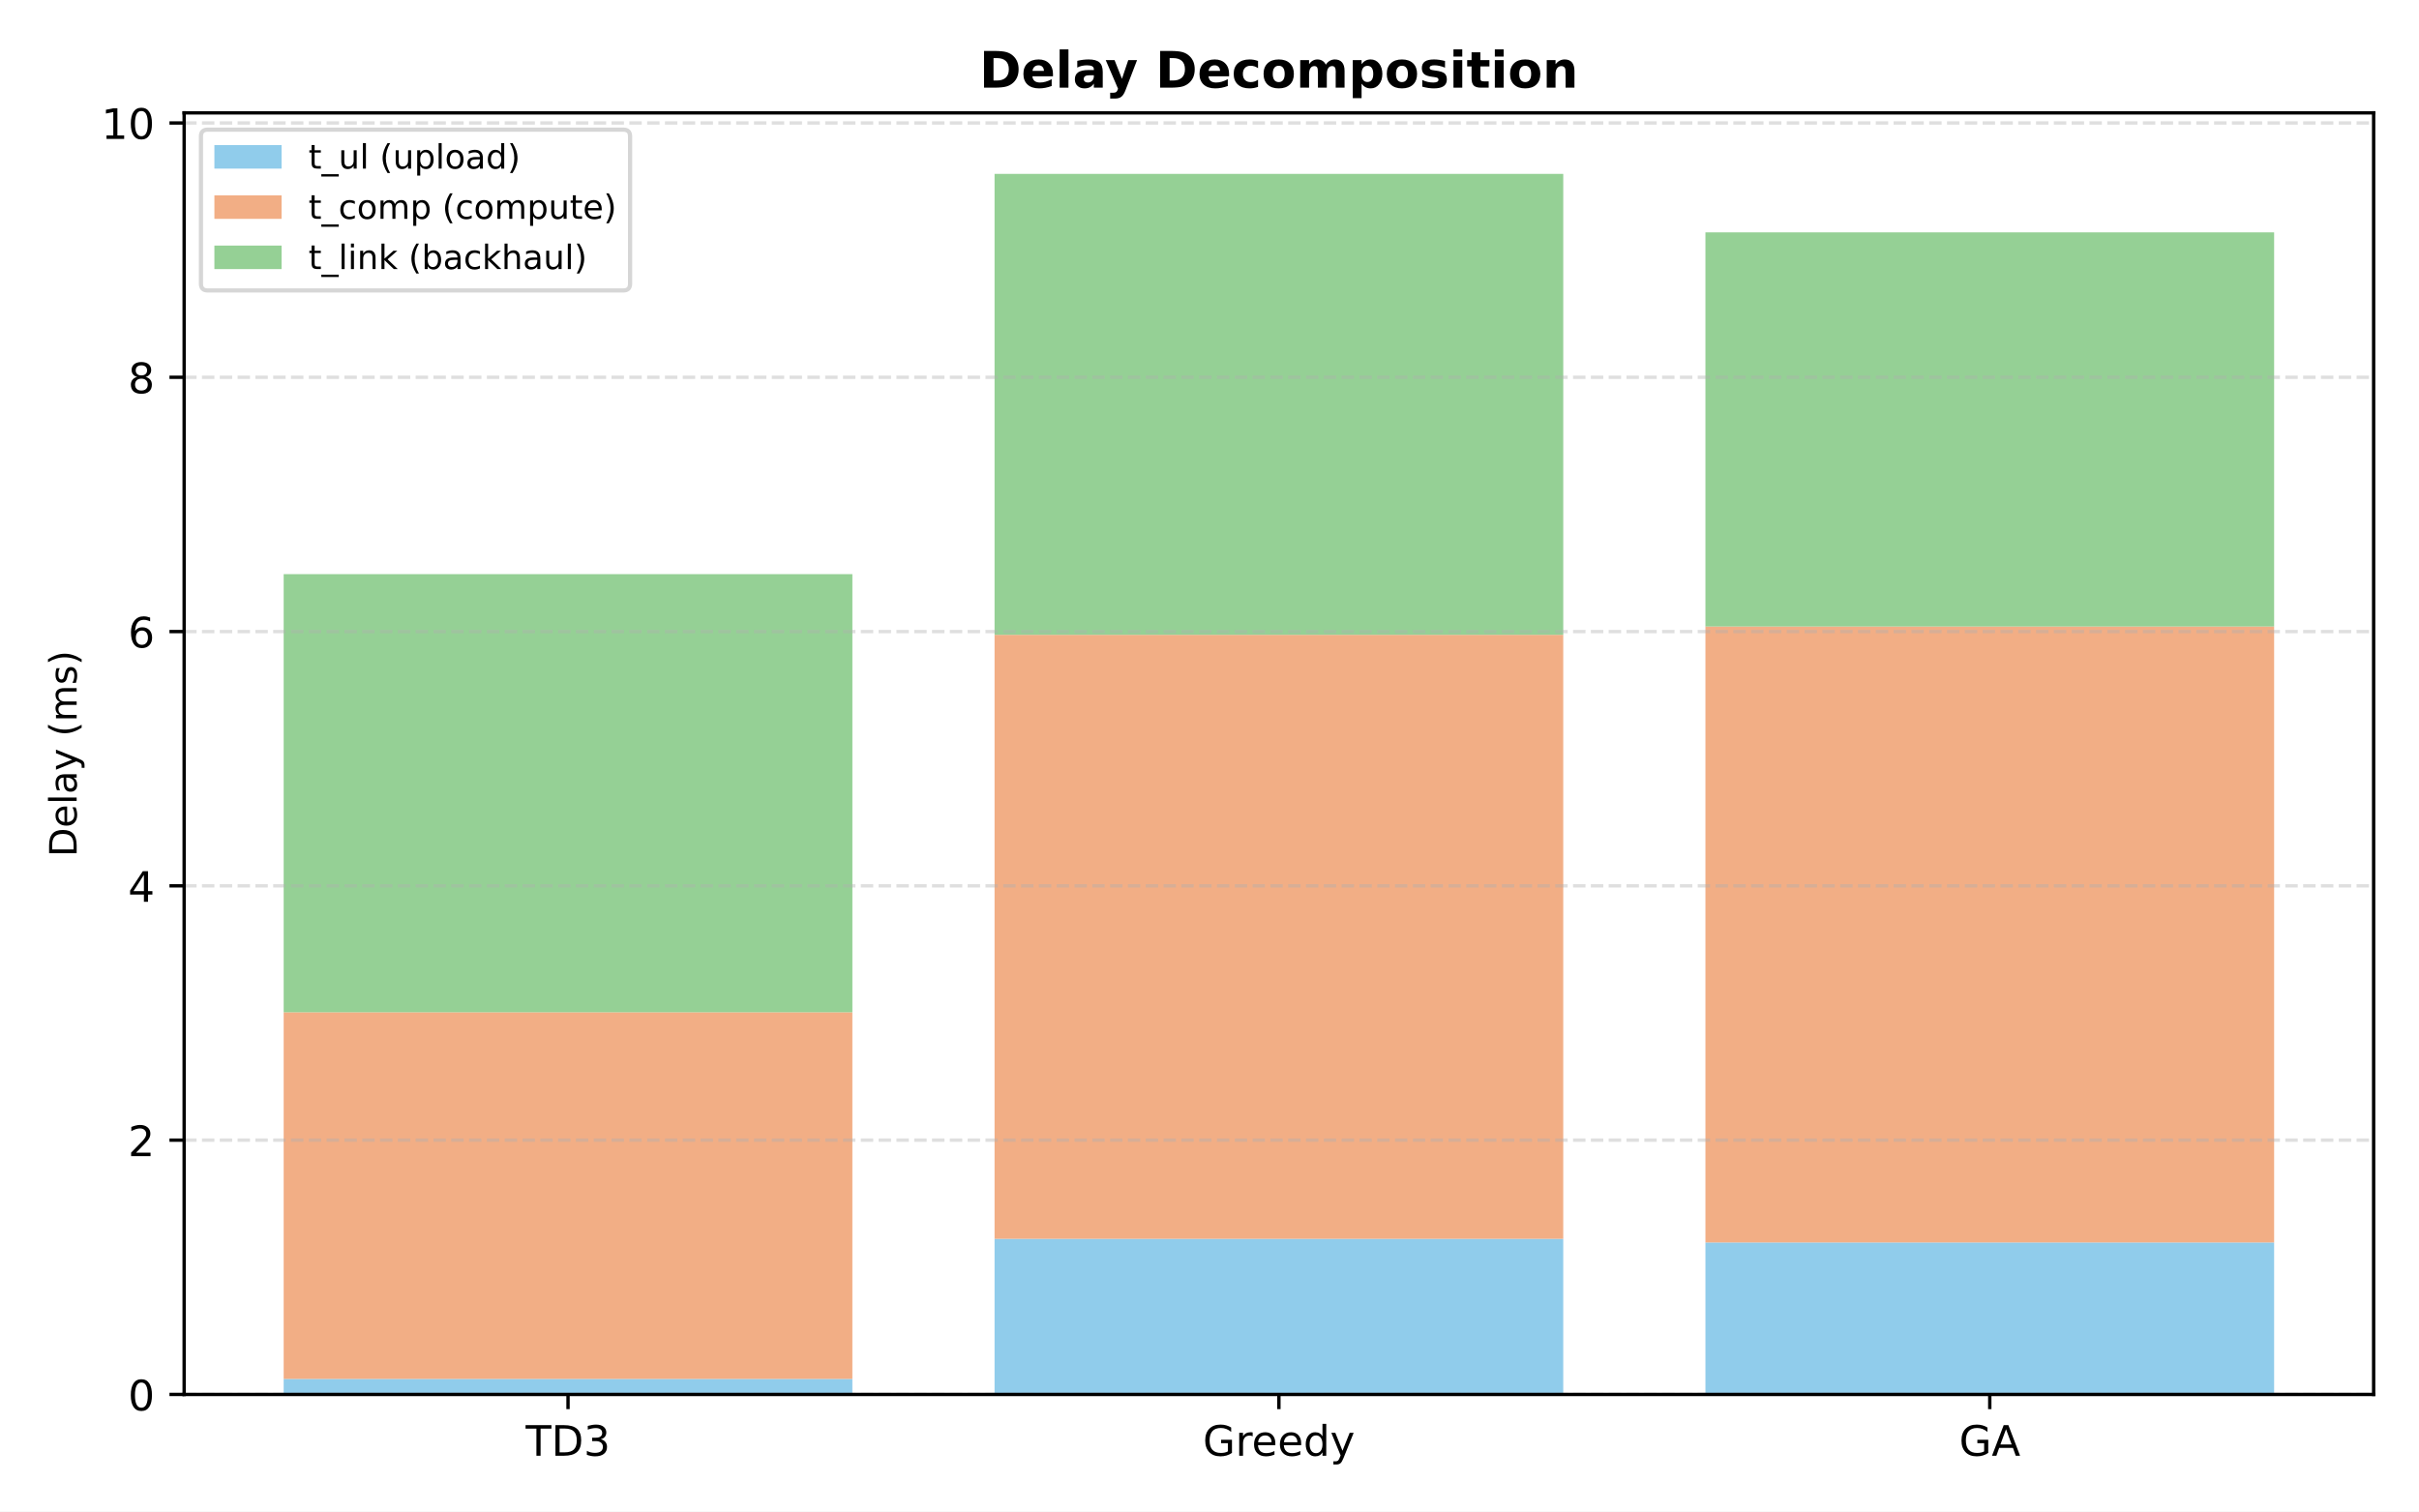
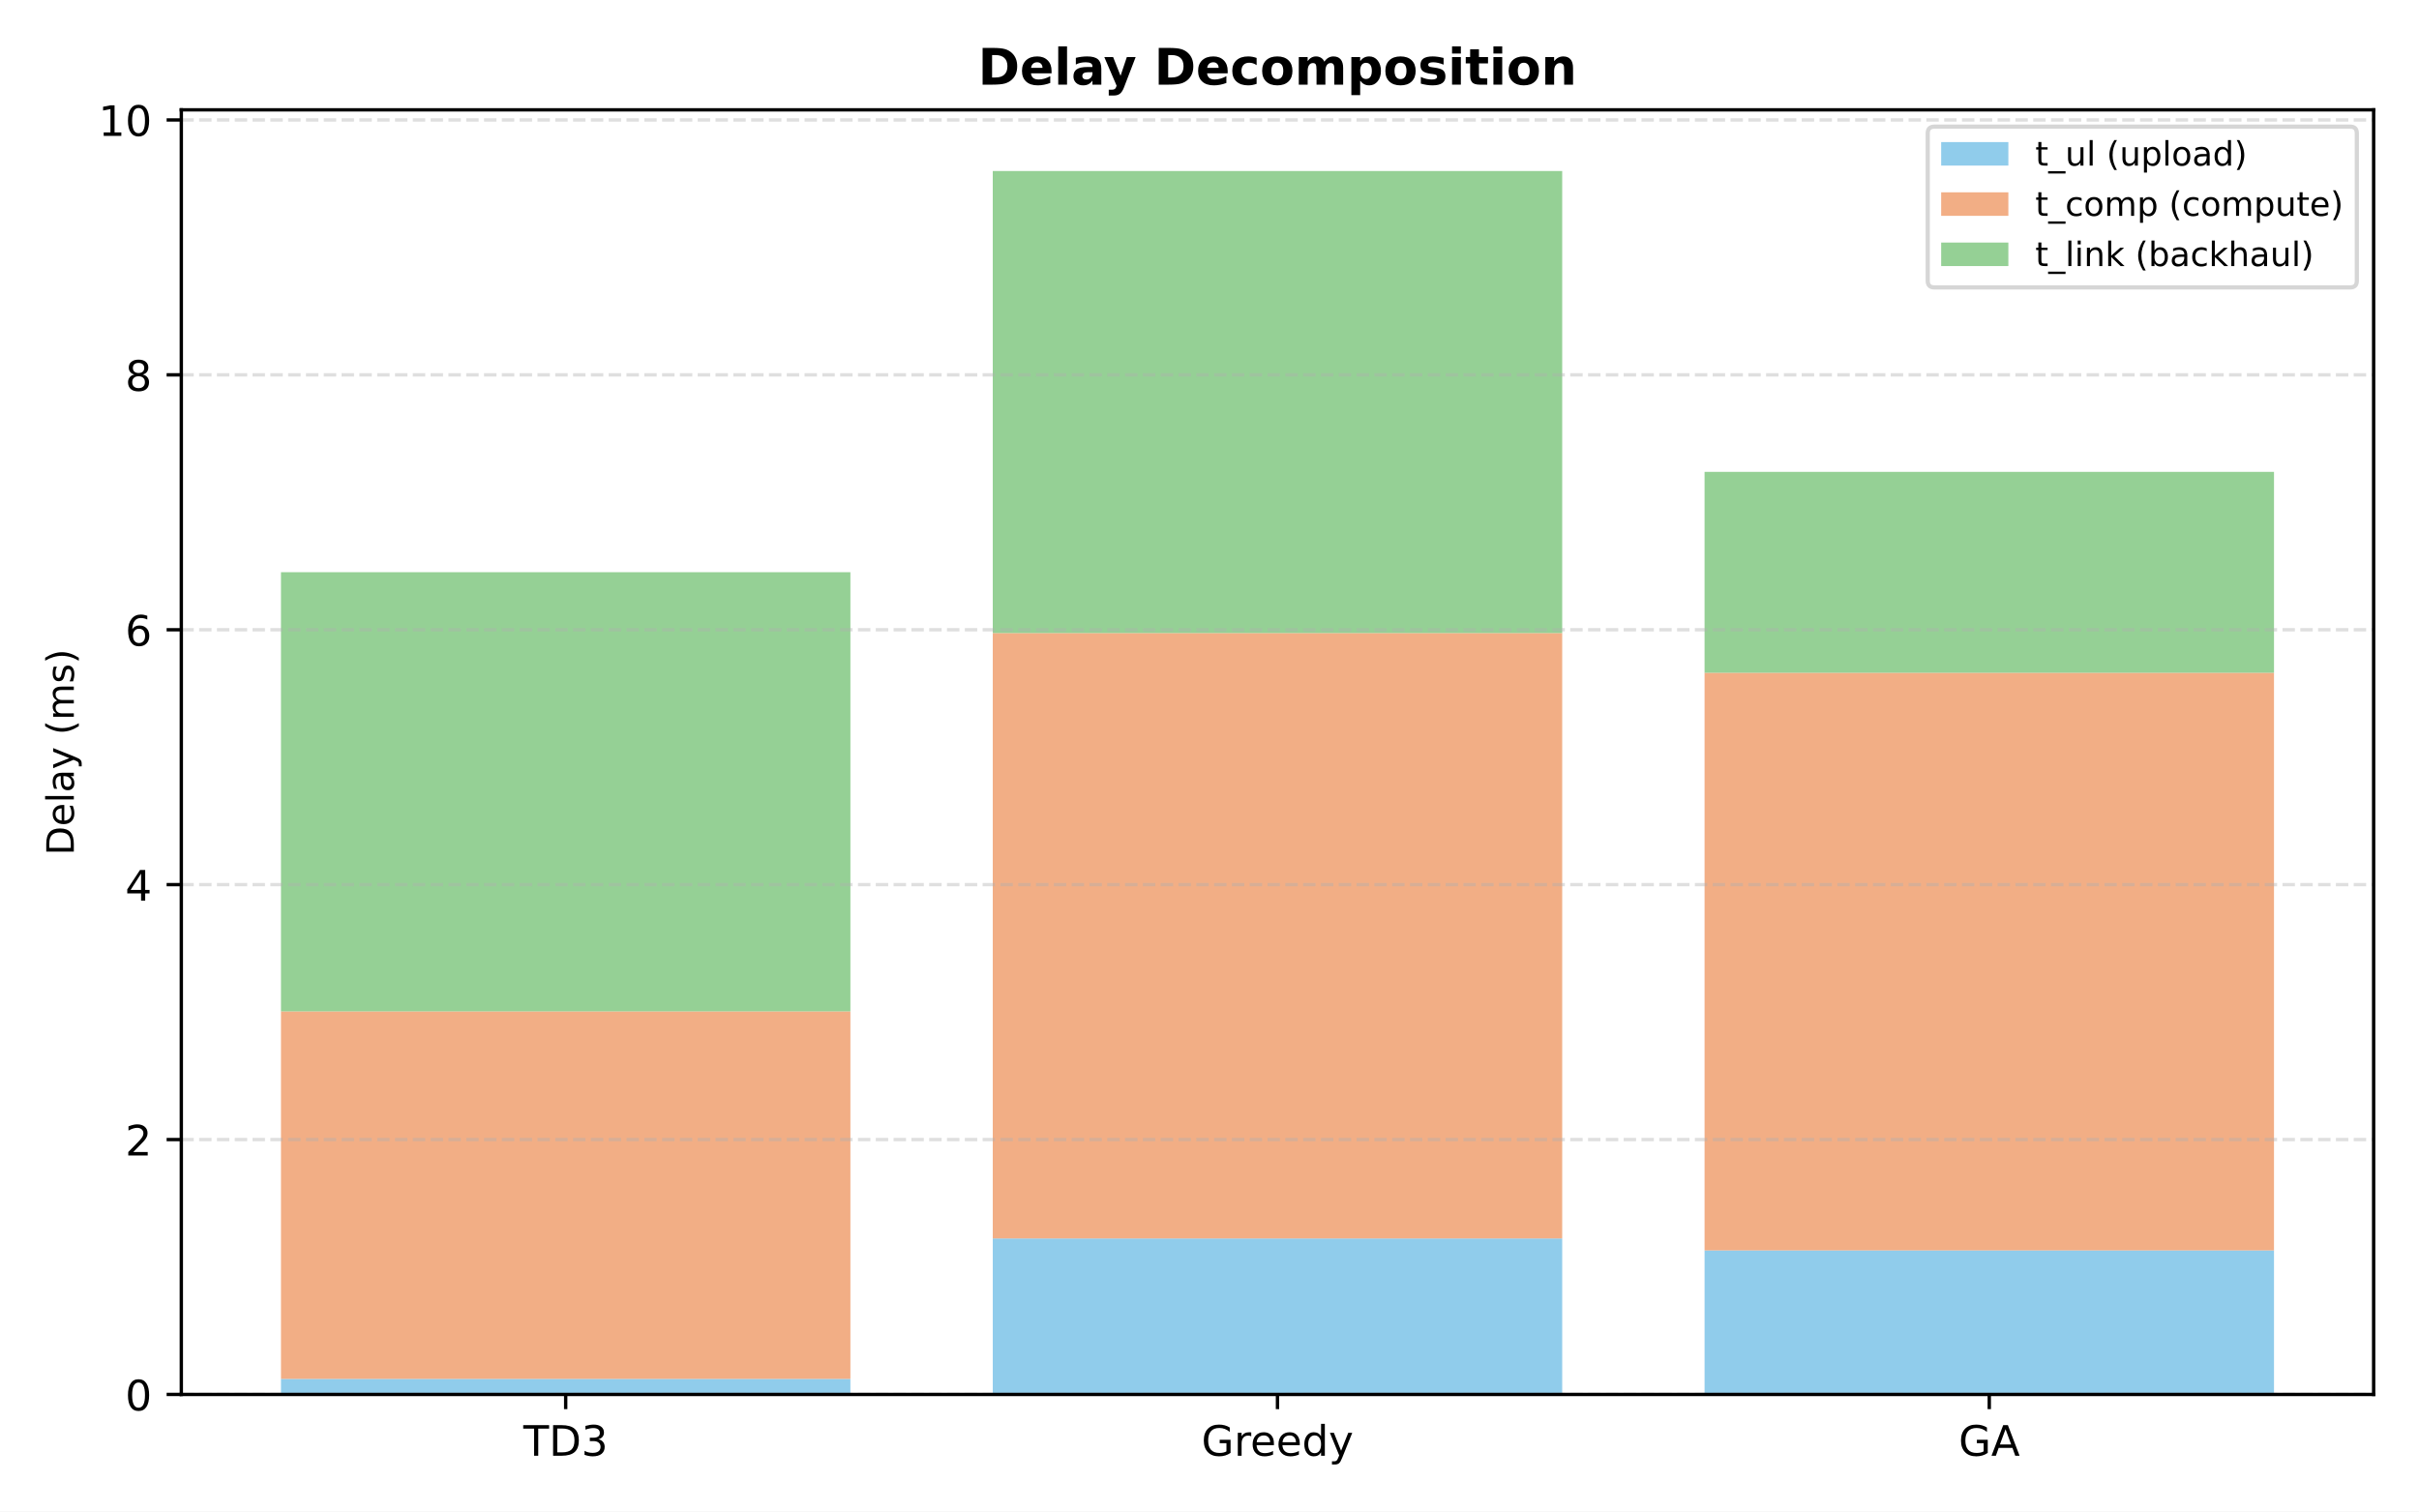
<svg xmlns="http://www.w3.org/2000/svg" xmlns:xlink="http://www.w3.org/1999/xlink" width="576pt" height="360pt" viewBox="0 0 576 360" version="1.1">
  <defs>
    <style type="text/css">*{stroke-linejoin: round; stroke-linecap: butt}</style>
  </defs>
  <g id="figure_1">
    <g id="patch_1">
      <path d="M 0 360  L 576 360  L 576 0  L 0 0  z " style="fill: #ffffff" />
    </g>
    <g id="axes_1">
      <g id="patch_2">
-         <path d="M 43.85 332.12  L 565.2 332.12  L 565.2 26.88  L 43.85 26.88  z " style="fill: #ffffff" />
+         <path d="M 43.175 332.12  L 565.2 332.12  L 565.2 26.16  L 43.175 26.16  z " style="fill: #ffffff" />
      </g>
      <g id="patch_3">
-         <path d="M 67.548 332.12  L 202.963 332.12  L 202.963 328.421  L 67.548 328.421  z " clip-path="url(#p982e5efea0)" style="fill: #7dc3e8; opacity: 0.85" />
+         <path d="M 66.903 332.12  L 202.494 332.12  L 202.494 328.412  L 66.903 328.412  z " clip-path="url(#pba1b1ff851)" style="fill: #7dc3e8; opacity: 0.85" />
      </g>
      <g id="patch_4">
-         <path d="M 236.817 332.12  L 372.233 332.12  L 372.233 295.05  L 236.817 295.05  z " clip-path="url(#p982e5efea0)" style="fill: #7dc3e8; opacity: 0.85" />
+         <path d="M 236.392 332.12  L 371.983 332.12  L 371.983 294.963  L 236.392 294.963  z " clip-path="url(#pba1b1ff851)" style="fill: #7dc3e8; opacity: 0.85" />
      </g>
      <g id="patch_5">
-         <path d="M 406.087 332.12  L 541.502 332.12  L 541.502 295.922  L 406.087 295.922  z " clip-path="url(#p982e5efea0)" style="fill: #7dc3e8; opacity: 0.85" />
+         <path d="M 405.881 332.12  L 541.472 332.12  L 541.472 297.811  L 405.881 297.811  z " clip-path="url(#pba1b1ff851)" style="fill: #7dc3e8; opacity: 0.85" />
      </g>
      <g id="patch_6">
-         <path d="M 67.548 328.421  L 202.963 328.421  L 202.963 241.094  L 67.548 241.094  z " clip-path="url(#p982e5efea0)" style="fill: #f0a070; opacity: 0.85" />
+         <path d="M 66.903 328.412  L 202.494 328.412  L 202.494 240.879  L 66.903 240.879  z " clip-path="url(#pba1b1ff851)" style="fill: #f0a070; opacity: 0.85" />
      </g>
      <g id="patch_7">
-         <path d="M 236.817 295.05  L 372.233 295.05  L 372.233 151.193  L 236.817 151.193  z " clip-path="url(#p982e5efea0)" style="fill: #f0a070; opacity: 0.85" />
+         <path d="M 236.392 294.963  L 371.983 294.963  L 371.983 150.767  L 236.392 150.767  z " clip-path="url(#pba1b1ff851)" style="fill: #f0a070; opacity: 0.85" />
      </g>
      <g id="patch_8">
-         <path d="M 406.087 295.922  L 541.502 295.922  L 541.502 149.215  L 406.087 149.215  z " clip-path="url(#p982e5efea0)" style="fill: #f0a070; opacity: 0.85" />
+         <path d="M 405.881 297.811  L 541.472 297.811  L 541.472 160.232  L 405.881 160.232  z " clip-path="url(#pba1b1ff851)" style="fill: #f0a070; opacity: 0.85" />
      </g>
      <g id="patch_9">
-         <path d="M 67.548 241.094  L 202.963 241.094  L 202.963 136.744  L 67.548 136.744  z " clip-path="url(#p982e5efea0)" style="fill: #82c882; opacity: 0.85" />
+         <path d="M 66.903 240.879  L 202.494 240.879  L 202.494 136.283  L 66.903 136.283  z " clip-path="url(#pba1b1ff851)" style="fill: #82c882; opacity: 0.85" />
      </g>
      <g id="patch_10">
-         <path d="M 236.817 151.193  L 372.233 151.193  L 372.233 41.415  L 236.817 41.415  z " clip-path="url(#p982e5efea0)" style="fill: #82c882; opacity: 0.85" />
+         <path d="M 236.392 150.767  L 371.983 150.767  L 371.983 40.73  L 236.392 40.73  z " clip-path="url(#pba1b1ff851)" style="fill: #82c882; opacity: 0.85" />
      </g>
      <g id="patch_11">
-         <path d="M 406.087 149.215  L 541.502 149.215  L 541.502 55.343  L 406.087 55.343  z " clip-path="url(#p982e5efea0)" style="fill: #82c882; opacity: 0.85" />
+         <path d="M 405.881 160.232  L 541.472 160.232  L 541.472 112.385  L 405.881 112.385  z " clip-path="url(#pba1b1ff851)" style="fill: #82c882; opacity: 0.85" />
      </g>
      <g id="matplotlib.axis_1">
        <g id="xtick_1">
          <g id="line2d_1">
            <defs>
-               <path id="m882fef61e0" d="M 0 0  L 0 3.5  " style="stroke: #000000; stroke-width: 0.8" />
-             </defs>
-             <g>
-               <use xlink:href="#m882fef61e0" x="135.256" y="332.12" style="stroke: #000000; stroke-width: 0.8" />
+               <path id="m488c64c8ca" d="M 0 0  L 0 3.5  " style="stroke: #000000; stroke-width: 0.8" />
+             </defs>
+             <g>
+               <use xlink:href="#m488c64c8ca" x="134.699" y="332.12" style="stroke: #000000; stroke-width: 0.8" />
            </g>
          </g>
          <g id="text_1">
-             <g transform="translate(125.1704 346.7184) scale(0.1 -0.1)">
+             <g transform="translate(124.6137 346.7184) scale(0.1 -0.1)">
              <defs>
                <path id="DejaVuSans-54" d="M -19 4666  L 3928 4666  L 3928 4134  L 2272 4134  L 2272 0  L 1638 0  L 1638 4134  L -19 4134  L -19 4666  z " transform="scale(0.015625)" />
                <path id="DejaVuSans-44" d="M 1259 4147  L 1259 519  L 2022 519  Q 2988 519 3436 956  Q 3884 1394 3884 2338  Q 3884 3275 3436 3711  Q 2988 4147 2022 4147  L 1259 4147  z M 628 4666  L 1925 4666  Q 3281 4666 3915 4102  Q 4550 3538 4550 2338  Q 4550 1131 3912 565  Q 3275 0 1925 0  L 628 0  L 628 4666  z " transform="scale(0.015625)" />
                <path id="DejaVuSans-33" d="M 2597 2516  Q 3050 2419 3304 2112  Q 3559 1806 3559 1356  Q 3559 666 3084 287  Q 2609 -91 1734 -91  Q 1441 -91 1130 -33  Q 819 25 488 141  L 488 750  Q 750 597 1062 519  Q 1375 441 1716 441  Q 2309 441 2620 675  Q 2931 909 2931 1356  Q 2931 1769 2642 2001  Q 2353 2234 1838 2234  L 1294 2234  L 1294 2753  L 1863 2753  Q 2328 2753 2575 2939  Q 2822 3125 2822 3475  Q 2822 3834 2567 4026  Q 2313 4219 1838 4219  Q 1578 4219 1281 4162  Q 984 4106 628 3988  L 628 4550  Q 988 4650 1302 4700  Q 1616 4750 1894 4750  Q 2613 4750 3031 4423  Q 3450 4097 3450 3541  Q 3450 3153 3228 2886  Q 3006 2619 2597 2516  z " transform="scale(0.015625)" />
              </defs>
              <use xlink:href="#DejaVuSans-54" />
              <use xlink:href="#DejaVuSans-44" transform="translate(61.08398 0)" />
              <use xlink:href="#DejaVuSans-33" transform="translate(138.0859 0)" />
            </g>
          </g>
        </g>
        <g id="xtick_2">
          <g id="line2d_2">
            <g>
-               <use xlink:href="#m882fef61e0" x="304.525" y="332.12" style="stroke: #000000; stroke-width: 0.8" />
+               <use xlink:href="#m488c64c8ca" x="304.188" y="332.12" style="stroke: #000000; stroke-width: 0.8" />
            </g>
          </g>
          <g id="text_2">
-             <g transform="translate(286.4211 346.7184) scale(0.1 -0.1)">
+             <g transform="translate(286.0836 346.7184) scale(0.1 -0.1)">
              <defs>
                <path id="DejaVuSans-47" d="M 3809 666  L 3809 1919  L 2778 1919  L 2778 2438  L 4434 2438  L 4434 434  Q 4069 175 3628 42  Q 3188 -91 2688 -91  Q 1594 -91 976 548  Q 359 1188 359 2328  Q 359 3472 976 4111  Q 1594 4750 2688 4750  Q 3144 4750 3555 4637  Q 3966 4525 4313 4306  L 4313 3634  Q 3963 3931 3569 4081  Q 3175 4231 2741 4231  Q 1884 4231 1454 3753  Q 1025 3275 1025 2328  Q 1025 1384 1454 906  Q 1884 428 2741 428  Q 3075 428 3337 486  Q 3600 544 3809 666  z " transform="scale(0.015625)" />
                <path id="DejaVuSans-72" d="M 2631 2963  Q 2534 3019 2420 3045  Q 2306 3072 2169 3072  Q 1681 3072 1420 2755  Q 1159 2438 1159 1844  L 1159 0  L 581 0  L 581 3500  L 1159 3500  L 1159 2956  Q 1341 3275 1631 3429  Q 1922 3584 2338 3584  Q 2397 3584 2469 3576  Q 2541 3569 2628 3553  L 2631 2963  z " transform="scale(0.015625)" />
                <path id="DejaVuSans-65" d="M 3597 1894  L 3597 1613  L 953 1613  Q 991 1019 1311 708  Q 1631 397 2203 397  Q 2534 397 2845 478  Q 3156 559 3463 722  L 3463 178  Q 3153 47 2828 -22  Q 2503 -91 2169 -91  Q 1331 -91 842 396  Q 353 884 353 1716  Q 353 2575 817 3079  Q 1281 3584 2069 3584  Q 2775 3584 3186 3129  Q 3597 2675 3597 1894  z M 3022 2063  Q 3016 2534 2758 2815  Q 2500 3097 2075 3097  Q 1594 3097 1305 2825  Q 1016 2553 972 2059  L 3022 2063  z " transform="scale(0.015625)" />
                <path id="DejaVuSans-64" d="M 2906 2969  L 2906 4863  L 3481 4863  L 3481 0  L 2906 0  L 2906 525  Q 2725 213 2448 61  Q 2172 -91 1784 -91  Q 1150 -91 751 415  Q 353 922 353 1747  Q 353 2572 751 3078  Q 1150 3584 1784 3584  Q 2172 3584 2448 3432  Q 2725 3281 2906 2969  z M 947 1747  Q 947 1113 1208 752  Q 1469 391 1925 391  Q 2381 391 2643 752  Q 2906 1113 2906 1747  Q 2906 2381 2643 2742  Q 2381 3103 1925 3103  Q 1469 3103 1208 2742  Q 947 2381 947 1747  z " transform="scale(0.015625)" />
                <path id="DejaVuSans-79" d="M 2059 -325  Q 1816 -950 1584 -1140  Q 1353 -1331 966 -1331  L 506 -1331  L 506 -850  L 844 -850  Q 1081 -850 1212 -737  Q 1344 -625 1503 -206  L 1606 56  L 191 3500  L 800 3500  L 1894 763  L 2988 3500  L 3597 3500  L 2059 -325  z " transform="scale(0.015625)" />
              </defs>
              <use xlink:href="#DejaVuSans-47" />
              <use xlink:href="#DejaVuSans-72" transform="translate(77.49023 0)" />
              <use xlink:href="#DejaVuSans-65" transform="translate(116.3535 0)" />
              <use xlink:href="#DejaVuSans-65" transform="translate(177.877 0)" />
              <use xlink:href="#DejaVuSans-64" transform="translate(239.4004 0)" />
              <use xlink:href="#DejaVuSans-79" transform="translate(302.877 0)" />
            </g>
          </g>
        </g>
        <g id="xtick_3">
          <g id="line2d_3">
            <g>
-               <use xlink:href="#m882fef61e0" x="473.794" y="332.12" style="stroke: #000000; stroke-width: 0.8" />
+               <use xlink:href="#m488c64c8ca" x="473.676" y="332.12" style="stroke: #000000; stroke-width: 0.8" />
            </g>
          </g>
          <g id="text_3">
-             <g transform="translate(466.4999 346.7184) scale(0.1 -0.1)">
+             <g transform="translate(466.3816 346.7184) scale(0.1 -0.1)">
              <defs>
                <path id="DejaVuSans-41" d="M 2188 4044  L 1331 1722  L 3047 1722  L 2188 4044  z M 1831 4666  L 2547 4666  L 4325 0  L 3669 0  L 3244 1197  L 1141 1197  L 716 0  L 50 0  L 1831 4666  z " transform="scale(0.015625)" />
              </defs>
              <use xlink:href="#DejaVuSans-47" />
              <use xlink:href="#DejaVuSans-41" transform="translate(77.49023 0)" />
            </g>
          </g>
        </g>
      </g>
      <g id="matplotlib.axis_2">
        <g id="ytick_1">
          <g id="line2d_4">
-             <path d="M 43.85 332.12  L 565.2 332.12  " clip-path="url(#p982e5efea0)" style="fill: none; stroke-dasharray: 2.96,1.28; stroke-dashoffset: 0; stroke: #b0b0b0; stroke-opacity: 0.4; stroke-width: 0.8" />
+             <path d="M 43.175 332.12  L 565.2 332.12  " clip-path="url(#pba1b1ff851)" style="fill: none; stroke-dasharray: 2.96,1.28; stroke-dashoffset: 0; stroke: #b0b0b0; stroke-opacity: 0.4; stroke-width: 0.8" />
          </g>
          <g id="line2d_5">
            <defs>
-               <path id="mca40b59646" d="M 0 0  L -3.5 0  " style="stroke: #000000; stroke-width: 0.8" />
-             </defs>
-             <g>
-               <use xlink:href="#mca40b59646" x="43.85" y="332.12" style="stroke: #000000; stroke-width: 0.8" />
+               <path id="m21f94cb415" d="M 0 0  L -3.5 0  " style="stroke: #000000; stroke-width: 0.8" />
+             </defs>
+             <g>
+               <use xlink:href="#m21f94cb415" x="43.175" y="332.12" style="stroke: #000000; stroke-width: 0.8" />
            </g>
          </g>
          <g id="text_4">
-             <g transform="translate(30.4875 335.9192) scale(0.1 -0.1)">
+             <g transform="translate(29.8125 335.9192) scale(0.1 -0.1)">
              <defs>
                <path id="DejaVuSans-30" d="M 2034 4250  Q 1547 4250 1301 3770  Q 1056 3291 1056 2328  Q 1056 1369 1301 889  Q 1547 409 2034 409  Q 2525 409 2770 889  Q 3016 1369 3016 2328  Q 3016 3291 2770 3770  Q 2525 4250 2034 4250  z M 2034 4750  Q 2819 4750 3233 4129  Q 3647 3509 3647 2328  Q 3647 1150 3233 529  Q 2819 -91 2034 -91  Q 1250 -91 836 529  Q 422 1150 422 2328  Q 422 3509 836 4129  Q 1250 4750 2034 4750  z " transform="scale(0.015625)" />
              </defs>
              <use xlink:href="#DejaVuSans-30" />
            </g>
          </g>
        </g>
        <g id="ytick_2">
          <g id="line2d_6">
-             <path d="M 43.85 271.553  L 565.2 271.553  " clip-path="url(#p982e5efea0)" style="fill: none; stroke-dasharray: 2.96,1.28; stroke-dashoffset: 0; stroke: #b0b0b0; stroke-opacity: 0.4; stroke-width: 0.8" />
+             <path d="M 43.175 271.41  L 565.2 271.41  " clip-path="url(#pba1b1ff851)" style="fill: none; stroke-dasharray: 2.96,1.28; stroke-dashoffset: 0; stroke: #b0b0b0; stroke-opacity: 0.4; stroke-width: 0.8" />
          </g>
          <g id="line2d_7">
            <g>
-               <use xlink:href="#mca40b59646" x="43.85" y="271.553" style="stroke: #000000; stroke-width: 0.8" />
+               <use xlink:href="#m21f94cb415" x="43.175" y="271.41" style="stroke: #000000; stroke-width: 0.8" />
            </g>
          </g>
          <g id="text_5">
-             <g transform="translate(30.4875 275.352) scale(0.1 -0.1)">
+             <g transform="translate(29.8125 275.2091) scale(0.1 -0.1)">
              <defs>
                <path id="DejaVuSans-32" d="M 1228 531  L 3431 531  L 3431 0  L 469 0  L 469 531  Q 828 903 1448 1529  Q 2069 2156 2228 2338  Q 2531 2678 2651 2914  Q 2772 3150 2772 3378  Q 2772 3750 2511 3984  Q 2250 4219 1831 4219  Q 1534 4219 1204 4116  Q 875 4013 500 3803  L 500 4441  Q 881 4594 1212 4672  Q 1544 4750 1819 4750  Q 2544 4750 2975 4387  Q 3406 4025 3406 3419  Q 3406 3131 3298 2873  Q 3191 2616 2906 2266  Q 2828 2175 2409 1742  Q 1991 1309 1228 531  z " transform="scale(0.015625)" />
              </defs>
              <use xlink:href="#DejaVuSans-32" />
            </g>
          </g>
        </g>
        <g id="ytick_3">
          <g id="line2d_8">
-             <path d="M 43.85 210.986  L 565.2 210.986  " clip-path="url(#p982e5efea0)" style="fill: none; stroke-dasharray: 2.96,1.28; stroke-dashoffset: 0; stroke: #b0b0b0; stroke-opacity: 0.4; stroke-width: 0.8" />
+             <path d="M 43.175 210.7  L 565.2 210.7  " clip-path="url(#pba1b1ff851)" style="fill: none; stroke-dasharray: 2.96,1.28; stroke-dashoffset: 0; stroke: #b0b0b0; stroke-opacity: 0.4; stroke-width: 0.8" />
          </g>
          <g id="line2d_9">
            <g>
-               <use xlink:href="#mca40b59646" x="43.85" y="210.986" style="stroke: #000000; stroke-width: 0.8" />
+               <use xlink:href="#m21f94cb415" x="43.175" y="210.7" style="stroke: #000000; stroke-width: 0.8" />
            </g>
          </g>
          <g id="text_6">
-             <g transform="translate(30.4875 214.7848) scale(0.1 -0.1)">
+             <g transform="translate(29.8125 214.4991) scale(0.1 -0.1)">
              <defs>
                <path id="DejaVuSans-34" d="M 2419 4116  L 825 1625  L 2419 1625  L 2419 4116  z M 2253 4666  L 3047 4666  L 3047 1625  L 3713 1625  L 3713 1100  L 3047 1100  L 3047 0  L 2419 0  L 2419 1100  L 313 1100  L 313 1709  L 2253 4666  z " transform="scale(0.015625)" />
              </defs>
              <use xlink:href="#DejaVuSans-34" />
            </g>
          </g>
        </g>
        <g id="ytick_4">
          <g id="line2d_10">
-             <path d="M 43.85 150.418  L 565.2 150.418  " clip-path="url(#p982e5efea0)" style="fill: none; stroke-dasharray: 2.96,1.28; stroke-dashoffset: 0; stroke: #b0b0b0; stroke-opacity: 0.4; stroke-width: 0.8" />
+             <path d="M 43.175 149.99  L 565.2 149.99  " clip-path="url(#pba1b1ff851)" style="fill: none; stroke-dasharray: 2.96,1.28; stroke-dashoffset: 0; stroke: #b0b0b0; stroke-opacity: 0.4; stroke-width: 0.8" />
          </g>
          <g id="line2d_11">
            <g>
-               <use xlink:href="#mca40b59646" x="43.85" y="150.418" style="stroke: #000000; stroke-width: 0.8" />
+               <use xlink:href="#m21f94cb415" x="43.175" y="149.99" style="stroke: #000000; stroke-width: 0.8" />
            </g>
          </g>
          <g id="text_7">
-             <g transform="translate(30.4875 154.2176) scale(0.1 -0.1)">
+             <g transform="translate(29.8125 153.789) scale(0.1 -0.1)">
              <defs>
                <path id="DejaVuSans-36" d="M 2113 2584  Q 1688 2584 1439 2293  Q 1191 2003 1191 1497  Q 1191 994 1439 701  Q 1688 409 2113 409  Q 2538 409 2786 701  Q 3034 994 3034 1497  Q 3034 2003 2786 2293  Q 2538 2584 2113 2584  z M 3366 4563  L 3366 3988  Q 3128 4100 2886 4159  Q 2644 4219 2406 4219  Q 1781 4219 1451 3797  Q 1122 3375 1075 2522  Q 1259 2794 1537 2939  Q 1816 3084 2150 3084  Q 2853 3084 3261 2657  Q 3669 2231 3669 1497  Q 3669 778 3244 343  Q 2819 -91 2113 -91  Q 1303 -91 875 529  Q 447 1150 447 2328  Q 447 3434 972 4092  Q 1497 4750 2381 4750  Q 2619 4750 2861 4703  Q 3103 4656 3366 4563  z " transform="scale(0.015625)" />
              </defs>
              <use xlink:href="#DejaVuSans-36" />
            </g>
          </g>
        </g>
        <g id="ytick_5">
          <g id="line2d_12">
-             <path d="M 43.85 89.851  L 565.2 89.851  " clip-path="url(#p982e5efea0)" style="fill: none; stroke-dasharray: 2.96,1.28; stroke-dashoffset: 0; stroke: #b0b0b0; stroke-opacity: 0.4; stroke-width: 0.8" />
+             <path d="M 43.175 89.28  L 565.2 89.28  " clip-path="url(#pba1b1ff851)" style="fill: none; stroke-dasharray: 2.96,1.28; stroke-dashoffset: 0; stroke: #b0b0b0; stroke-opacity: 0.4; stroke-width: 0.8" />
          </g>
          <g id="line2d_13">
            <g>
-               <use xlink:href="#mca40b59646" x="43.85" y="89.851" style="stroke: #000000; stroke-width: 0.8" />
+               <use xlink:href="#m21f94cb415" x="43.175" y="89.28" style="stroke: #000000; stroke-width: 0.8" />
            </g>
          </g>
          <g id="text_8">
-             <g transform="translate(30.4875 93.65038) scale(0.1 -0.1)">
+             <g transform="translate(29.8125 93.07891) scale(0.1 -0.1)">
              <defs>
                <path id="DejaVuSans-38" d="M 2034 2216  Q 1584 2216 1326 1975  Q 1069 1734 1069 1313  Q 1069 891 1326 650  Q 1584 409 2034 409  Q 2484 409 2743 651  Q 3003 894 3003 1313  Q 3003 1734 2745 1975  Q 2488 2216 2034 2216  z M 1403 2484  Q 997 2584 770 2862  Q 544 3141 544 3541  Q 544 4100 942 4425  Q 1341 4750 2034 4750  Q 2731 4750 3128 4425  Q 3525 4100 3525 3541  Q 3525 3141 3298 2862  Q 3072 2584 2669 2484  Q 3125 2378 3379 2068  Q 3634 1759 3634 1313  Q 3634 634 3220 271  Q 2806 -91 2034 -91  Q 1263 -91 848 271  Q 434 634 434 1313  Q 434 1759 690 2068  Q 947 2378 1403 2484  z M 1172 3481  Q 1172 3119 1398 2916  Q 1625 2713 2034 2713  Q 2441 2713 2670 2916  Q 2900 3119 2900 3481  Q 2900 3844 2670 4047  Q 2441 4250 2034 4250  Q 1625 4250 1398 4047  Q 1172 3844 1172 3481  z " transform="scale(0.015625)" />
              </defs>
              <use xlink:href="#DejaVuSans-38" />
            </g>
          </g>
        </g>
        <g id="ytick_6">
          <g id="line2d_14">
-             <path d="M 43.85 29.284  L 565.2 29.284  " clip-path="url(#p982e5efea0)" style="fill: none; stroke-dasharray: 2.96,1.28; stroke-dashoffset: 0; stroke: #b0b0b0; stroke-opacity: 0.4; stroke-width: 0.8" />
+             <path d="M 43.175 28.57  L 565.2 28.57  " clip-path="url(#pba1b1ff851)" style="fill: none; stroke-dasharray: 2.96,1.28; stroke-dashoffset: 0; stroke: #b0b0b0; stroke-opacity: 0.4; stroke-width: 0.8" />
          </g>
          <g id="line2d_15">
            <g>
-               <use xlink:href="#mca40b59646" x="43.85" y="29.284" style="stroke: #000000; stroke-width: 0.8" />
+               <use xlink:href="#m21f94cb415" x="43.175" y="28.57" style="stroke: #000000; stroke-width: 0.8" />
            </g>
          </g>
          <g id="text_9">
-             <g transform="translate(24.125 33.08317) scale(0.1 -0.1)">
+             <g transform="translate(23.45 32.36884) scale(0.1 -0.1)">
              <defs>
                <path id="DejaVuSans-31" d="M 794 531  L 1825 531  L 1825 4091  L 703 3866  L 703 4441  L 1819 4666  L 2450 4666  L 2450 531  L 3481 531  L 3481 0  L 794 0  L 794 531  z " transform="scale(0.015625)" />
              </defs>
              <use xlink:href="#DejaVuSans-31" />
              <use xlink:href="#DejaVuSans-30" transform="translate(63.62305 0)" />
            </g>
          </g>
        </g>
        <g id="text_10">
-           <g transform="translate(18.25328 204.0742) rotate(-90) scale(0.09 -0.09)">
+           <g transform="translate(17.57828 203.7142) rotate(-90) scale(0.09 -0.09)">
            <defs>
              <path id="DejaVuSans-6c" d="M 603 4863  L 1178 4863  L 1178 0  L 603 0  L 603 4863  z " transform="scale(0.015625)" />
              <path id="DejaVuSans-61" d="M 2194 1759  Q 1497 1759 1228 1600  Q 959 1441 959 1056  Q 959 750 1161 570  Q 1363 391 1709 391  Q 2188 391 2477 730  Q 2766 1069 2766 1631  L 2766 1759  L 2194 1759  z M 3341 1997  L 3341 0  L 2766 0  L 2766 531  Q 2569 213 2275 61  Q 1981 -91 1556 -91  Q 1019 -91 701 211  Q 384 513 384 1019  Q 384 1609 779 1909  Q 1175 2209 1959 2209  L 2766 2209  L 2766 2266  Q 2766 2663 2505 2880  Q 2244 3097 1772 3097  Q 1472 3097 1187 3025  Q 903 2953 641 2809  L 641 3341  Q 956 3463 1253 3523  Q 1550 3584 1831 3584  Q 2591 3584 2966 3190  Q 3341 2797 3341 1997  z " transform="scale(0.015625)" />
              <path id="DejaVuSans-20" transform="scale(0.015625)" />
              <path id="DejaVuSans-28" d="M 1984 4856  Q 1566 4138 1362 3434  Q 1159 2731 1159 2009  Q 1159 1288 1364 580  Q 1569 -128 1984 -844  L 1484 -844  Q 1016 -109 783 600  Q 550 1309 550 2009  Q 550 2706 781 3412  Q 1013 4119 1484 4856  L 1984 4856  z " transform="scale(0.015625)" />
              <path id="DejaVuSans-6d" d="M 3328 2828  Q 3544 3216 3844 3400  Q 4144 3584 4550 3584  Q 5097 3584 5394 3201  Q 5691 2819 5691 2113  L 5691 0  L 5113 0  L 5113 2094  Q 5113 2597 4934 2840  Q 4756 3084 4391 3084  Q 3944 3084 3684 2787  Q 3425 2491 3425 1978  L 3425 0  L 2847 0  L 2847 2094  Q 2847 2600 2669 2842  Q 2491 3084 2119 3084  Q 1678 3084 1418 2786  Q 1159 2488 1159 1978  L 1159 0  L 581 0  L 581 3500  L 1159 3500  L 1159 2956  Q 1356 3278 1631 3431  Q 1906 3584 2284 3584  Q 2666 3584 2933 3390  Q 3200 3197 3328 2828  z " transform="scale(0.015625)" />
              <path id="DejaVuSans-73" d="M 2834 3397  L 2834 2853  Q 2591 2978 2328 3040  Q 2066 3103 1784 3103  Q 1356 3103 1142 2972  Q 928 2841 928 2578  Q 928 2378 1081 2264  Q 1234 2150 1697 2047  L 1894 2003  Q 2506 1872 2764 1633  Q 3022 1394 3022 966  Q 3022 478 2636 193  Q 2250 -91 1575 -91  Q 1294 -91 989 -36  Q 684 19 347 128  L 347 722  Q 666 556 975 473  Q 1284 391 1588 391  Q 1994 391 2212 530  Q 2431 669 2431 922  Q 2431 1156 2273 1281  Q 2116 1406 1581 1522  L 1381 1569  Q 847 1681 609 1914  Q 372 2147 372 2553  Q 372 3047 722 3315  Q 1072 3584 1716 3584  Q 2034 3584 2315 3537  Q 2597 3491 2834 3397  z " transform="scale(0.015625)" />
              <path id="DejaVuSans-29" d="M 513 4856  L 1013 4856  Q 1481 4119 1714 3412  Q 1947 2706 1947 2009  Q 1947 1309 1714 600  Q 1481 -109 1013 -844  L 513 -844  Q 928 -128 1133 580  Q 1338 1288 1338 2009  Q 1338 2731 1133 3434  Q 928 4138 513 4856  z " transform="scale(0.015625)" />
            </defs>
            <use xlink:href="#DejaVuSans-44" />
            <use xlink:href="#DejaVuSans-65" transform="translate(77.00195 0)" />
            <use xlink:href="#DejaVuSans-6c" transform="translate(138.5254 0)" />
            <use xlink:href="#DejaVuSans-61" transform="translate(166.3086 0)" />
            <use xlink:href="#DejaVuSans-79" transform="translate(227.5879 0)" />
            <use xlink:href="#DejaVuSans-20" transform="translate(286.7676 0)" />
            <use xlink:href="#DejaVuSans-28" transform="translate(318.5547 0)" />
            <use xlink:href="#DejaVuSans-6d" transform="translate(357.5684 0)" />
            <use xlink:href="#DejaVuSans-73" transform="translate(454.9805 0)" />
            <use xlink:href="#DejaVuSans-29" transform="translate(507.0801 0)" />
          </g>
        </g>
      </g>
      <g id="patch_12">
-         <path d="M 43.85 332.12  L 43.85 26.88  " style="fill: none; stroke: #000000; stroke-width: 0.8; stroke-linejoin: miter; stroke-linecap: square" />
+         <path d="M 43.175 332.12  L 43.175 26.16  " style="fill: none; stroke: #000000; stroke-width: 0.8; stroke-linejoin: miter; stroke-linecap: square" />
      </g>
      <g id="patch_13">
-         <path d="M 565.2 332.12  L 565.2 26.88  " style="fill: none; stroke: #000000; stroke-width: 0.8; stroke-linejoin: miter; stroke-linecap: square" />
+         <path d="M 565.2 332.12  L 565.2 26.16  " style="fill: none; stroke: #000000; stroke-width: 0.8; stroke-linejoin: miter; stroke-linecap: square" />
      </g>
      <g id="patch_14">
-         <path d="M 43.85 332.12  L 565.2 332.12  " style="fill: none; stroke: #000000; stroke-width: 0.8; stroke-linejoin: miter; stroke-linecap: square" />
+         <path d="M 43.175 332.12  L 565.2 332.12  " style="fill: none; stroke: #000000; stroke-width: 0.8; stroke-linejoin: miter; stroke-linecap: square" />
      </g>
      <g id="patch_15">
-         <path d="M 43.85 26.88  L 565.2 26.88  " style="fill: none; stroke: #000000; stroke-width: 0.8; stroke-linejoin: miter; stroke-linecap: square" />
+         <path d="M 43.175 26.16  L 565.2 26.16  " style="fill: none; stroke: #000000; stroke-width: 0.8; stroke-linejoin: miter; stroke-linecap: square" />
      </g>
      <g id="text_11">
-         <g transform="translate(233.2113 20.88) scale(0.12 -0.12)">
+         <g transform="translate(232.8738 20.16) scale(0.12 -0.12)">
          <defs>
            <path id="DejaVuSans-Bold-44" d="M 1791 3756  L 1791 909  L 2222 909  Q 2959 909 3348 1275  Q 3738 1641 3738 2338  Q 3738 3031 3350 3393  Q 2963 3756 2222 3756  L 1791 3756  z M 588 4666  L 1856 4666  Q 2919 4666 3439 4514  Q 3959 4363 4331 4000  Q 4659 3684 4818 3271  Q 4978 2859 4978 2338  Q 4978 1809 4818 1395  Q 4659 981 4331 666  Q 3956 303 3431 151  Q 2906 0 1856 0  L 588 0  L 588 4666  z " transform="scale(0.015625)" />
            <path id="DejaVuSans-Bold-65" d="M 4031 1759  L 4031 1441  L 1416 1441  Q 1456 1047 1700 850  Q 1944 653 2381 653  Q 2734 653 3104 758  Q 3475 863 3866 1075  L 3866 213  Q 3469 63 3072 -14  Q 2675 -91 2278 -91  Q 1328 -91 801 392  Q 275 875 275 1747  Q 275 2603 792 3093  Q 1309 3584 2216 3584  Q 3041 3584 3536 3087  Q 4031 2591 4031 1759  z M 2881 2131  Q 2881 2450 2695 2645  Q 2509 2841 2209 2841  Q 1884 2841 1681 2658  Q 1478 2475 1428 2131  L 2881 2131  z " transform="scale(0.015625)" />
            <path id="DejaVuSans-Bold-6c" d="M 538 4863  L 1656 4863  L 1656 0  L 538 0  L 538 4863  z " transform="scale(0.015625)" />
            <path id="DejaVuSans-Bold-61" d="M 2106 1575  Q 1756 1575 1579 1456  Q 1403 1338 1403 1106  Q 1403 894 1545 773  Q 1688 653 1941 653  Q 2256 653 2472 879  Q 2688 1106 2688 1447  L 2688 1575  L 2106 1575  z M 3816 1997  L 3816 0  L 2688 0  L 2688 519  Q 2463 200 2181 54  Q 1900 -91 1497 -91  Q 953 -91 614 226  Q 275 544 275 1050  Q 275 1666 698 1953  Q 1122 2241 2028 2241  L 2688 2241  L 2688 2328  Q 2688 2594 2478 2717  Q 2269 2841 1825 2841  Q 1466 2841 1156 2769  Q 847 2697 581 2553  L 581 3406  Q 941 3494 1303 3539  Q 1666 3584 2028 3584  Q 2975 3584 3395 3211  Q 3816 2838 3816 1997  z " transform="scale(0.015625)" />
            <path id="DejaVuSans-Bold-79" d="M 78 3500  L 1197 3500  L 2138 1125  L 2938 3500  L 4056 3500  L 2584 -331  Q 2363 -916 2067 -1148  Q 1772 -1381 1288 -1381  L 641 -1381  L 641 -647  L 991 -647  Q 1275 -647 1404 -556  Q 1534 -466 1606 -231  L 1638 -134  L 78 3500  z " transform="scale(0.015625)" />
            <path id="DejaVuSans-Bold-20" transform="scale(0.015625)" />
            <path id="DejaVuSans-Bold-63" d="M 3366 3391  L 3366 2478  Q 3138 2634 2908 2709  Q 2678 2784 2431 2784  Q 1963 2784 1702 2511  Q 1441 2238 1441 1747  Q 1441 1256 1702 982  Q 1963 709 2431 709  Q 2694 709 2930 787  Q 3166 866 3366 1019  L 3366 103  Q 3103 6 2833 -42  Q 2563 -91 2291 -91  Q 1344 -91 809 395  Q 275 881 275 1747  Q 275 2613 809 3098  Q 1344 3584 2291 3584  Q 2566 3584 2833 3536  Q 3100 3488 3366 3391  z " transform="scale(0.015625)" />
            <path id="DejaVuSans-Bold-6f" d="M 2203 2784  Q 1831 2784 1636 2517  Q 1441 2250 1441 1747  Q 1441 1244 1636 976  Q 1831 709 2203 709  Q 2569 709 2762 976  Q 2956 1244 2956 1747  Q 2956 2250 2762 2517  Q 2569 2784 2203 2784  z M 2203 3584  Q 3106 3584 3614 3096  Q 4122 2609 4122 1747  Q 4122 884 3614 396  Q 3106 -91 2203 -91  Q 1297 -91 786 396  Q 275 884 275 1747  Q 275 2609 786 3096  Q 1297 3584 2203 3584  z " transform="scale(0.015625)" />
            <path id="DejaVuSans-Bold-6d" d="M 3781 2919  Q 3994 3244 4286 3414  Q 4578 3584 4928 3584  Q 5531 3584 5847 3212  Q 6163 2841 6163 2131  L 6163 0  L 5038 0  L 5038 1825  Q 5041 1866 5042 1909  Q 5044 1953 5044 2034  Q 5044 2406 4934 2573  Q 4825 2741 4581 2741  Q 4263 2741 4089 2478  Q 3916 2216 3909 1719  L 3909 0  L 2784 0  L 2784 1825  Q 2784 2406 2684 2573  Q 2584 2741 2328 2741  Q 2006 2741 1831 2477  Q 1656 2213 1656 1722  L 1656 0  L 531 0  L 531 3500  L 1656 3500  L 1656 2988  Q 1863 3284 2130 3434  Q 2397 3584 2719 3584  Q 3081 3584 3359 3409  Q 3638 3234 3781 2919  z " transform="scale(0.015625)" />
            <path id="DejaVuSans-Bold-70" d="M 1656 506  L 1656 -1331  L 538 -1331  L 538 3500  L 1656 3500  L 1656 2988  Q 1888 3294 2169 3439  Q 2450 3584 2816 3584  Q 3463 3584 3878 3070  Q 4294 2556 4294 1747  Q 4294 938 3878 423  Q 3463 -91 2816 -91  Q 2450 -91 2169 54  Q 1888 200 1656 506  z M 2400 2772  Q 2041 2772 1848 2508  Q 1656 2244 1656 1747  Q 1656 1250 1848 986  Q 2041 722 2400 722  Q 2759 722 2948 984  Q 3138 1247 3138 1747  Q 3138 2247 2948 2509  Q 2759 2772 2400 2772  z " transform="scale(0.015625)" />
            <path id="DejaVuSans-Bold-73" d="M 3272 3391  L 3272 2541  Q 2913 2691 2578 2766  Q 2244 2841 1947 2841  Q 1628 2841 1473 2761  Q 1319 2681 1319 2516  Q 1319 2381 1436 2309  Q 1553 2238 1856 2203  L 2053 2175  Q 2913 2066 3209 1816  Q 3506 1566 3506 1031  Q 3506 472 3093 190  Q 2681 -91 1863 -91  Q 1516 -91 1145 -36  Q 775 19 384 128  L 384 978  Q 719 816 1070 734  Q 1422 653 1784 653  Q 2113 653 2278 743  Q 2444 834 2444 1013  Q 2444 1163 2330 1236  Q 2216 1309 1875 1350  L 1678 1375  Q 931 1469 631 1722  Q 331 1975 331 2491  Q 331 3047 712 3315  Q 1094 3584 1881 3584  Q 2191 3584 2531 3537  Q 2872 3491 3272 3391  z " transform="scale(0.015625)" />
            <path id="DejaVuSans-Bold-69" d="M 538 3500  L 1656 3500  L 1656 0  L 538 0  L 538 3500  z M 538 4863  L 1656 4863  L 1656 3950  L 538 3950  L 538 4863  z " transform="scale(0.015625)" />
            <path id="DejaVuSans-Bold-74" d="M 1759 4494  L 1759 3500  L 2913 3500  L 2913 2700  L 1759 2700  L 1759 1216  Q 1759 972 1856 886  Q 1953 800 2241 800  L 2816 800  L 2816 0  L 1856 0  Q 1194 0 917 276  Q 641 553 641 1216  L 641 2700  L 84 2700  L 84 3500  L 641 3500  L 641 4494  L 1759 4494  z " transform="scale(0.015625)" />
            <path id="DejaVuSans-Bold-6e" d="M 4056 2131  L 4056 0  L 2931 0  L 2931 347  L 2931 1631  Q 2931 2084 2911 2256  Q 2891 2428 2841 2509  Q 2775 2619 2662 2680  Q 2550 2741 2406 2741  Q 2056 2741 1856 2470  Q 1656 2200 1656 1722  L 1656 0  L 538 0  L 538 3500  L 1656 3500  L 1656 2988  Q 1909 3294 2193 3439  Q 2478 3584 2822 3584  Q 3428 3584 3742 3212  Q 4056 2841 4056 2131  z " transform="scale(0.015625)" />
          </defs>
          <use xlink:href="#DejaVuSans-Bold-44" />
          <use xlink:href="#DejaVuSans-Bold-65" transform="translate(83.00781 0)" />
          <use xlink:href="#DejaVuSans-Bold-6c" transform="translate(150.8301 0)" />
          <use xlink:href="#DejaVuSans-Bold-61" transform="translate(185.1074 0)" />
          <use xlink:href="#DejaVuSans-Bold-79" transform="translate(249.4629 0)" />
          <use xlink:href="#DejaVuSans-Bold-20" transform="translate(314.6484 0)" />
          <use xlink:href="#DejaVuSans-Bold-44" transform="translate(349.4629 0)" />
          <use xlink:href="#DejaVuSans-Bold-65" transform="translate(432.4707 0)" />
          <use xlink:href="#DejaVuSans-Bold-63" transform="translate(500.293 0)" />
          <use xlink:href="#DejaVuSans-Bold-6f" transform="translate(559.5703 0)" />
          <use xlink:href="#DejaVuSans-Bold-6d" transform="translate(628.2715 0)" />
          <use xlink:href="#DejaVuSans-Bold-70" transform="translate(732.4707 0)" />
          <use xlink:href="#DejaVuSans-Bold-6f" transform="translate(804.0527 0)" />
          <use xlink:href="#DejaVuSans-Bold-73" transform="translate(872.7539 0)" />
          <use xlink:href="#DejaVuSans-Bold-69" transform="translate(932.2754 0)" />
          <use xlink:href="#DejaVuSans-Bold-74" transform="translate(966.5527 0)" />
          <use xlink:href="#DejaVuSans-Bold-69" transform="translate(1014.355 0)" />
          <use xlink:href="#DejaVuSans-Bold-6f" transform="translate(1048.633 0)" />
          <use xlink:href="#DejaVuSans-Bold-6e" transform="translate(1117.334 0)" />
        </g>
      </g>
      <g id="legend_1">
        <g id="patch_16">
-           <path d="M 49.45 69.175  L 148.43 69.175  Q 150.03 69.175 150.03 67.575  L 150.03 32.48  Q 150.03 30.88 148.43 30.88  L 49.45 30.88  Q 47.85 30.88 47.85 32.48  L 47.85 67.575  Q 47.85 69.175 49.45 69.175  z " style="fill: #ffffff; opacity: 0.8; stroke: #cccccc; stroke-linejoin: miter" />
+           <path d="M 460.62 68.455  L 559.6 68.455  Q 561.2 68.455 561.2 66.855  L 561.2 31.76  Q 561.2 30.16 559.6 30.16  L 460.62 30.16  Q 459.02 30.16 459.02 31.76  L 459.02 66.855  Q 459.02 68.455 460.62 68.455  z " style="fill: #ffffff; opacity: 0.8; stroke: #cccccc; stroke-linejoin: miter" />
        </g>
        <g id="patch_17">
-           <path d="M 51.05 40.159  L 67.05 40.159  L 67.05 34.559  L 51.05 34.559  z " style="fill: #7dc3e8; opacity: 0.85" />
+           <path d="M 462.22 39.439  L 478.22 39.439  L 478.22 33.839  L 462.22 33.839  z " style="fill: #7dc3e8; opacity: 0.85" />
        </g>
        <g id="text_12">
-           <g transform="translate(73.45 40.15875) scale(0.08 -0.08)">
+           <g transform="translate(484.62 39.43875) scale(0.08 -0.08)">
            <defs>
              <path id="DejaVuSans-74" d="M 1172 4494  L 1172 3500  L 2356 3500  L 2356 3053  L 1172 3053  L 1172 1153  Q 1172 725 1289 603  Q 1406 481 1766 481  L 2356 481  L 2356 0  L 1766 0  Q 1100 0 847 248  Q 594 497 594 1153  L 594 3053  L 172 3053  L 172 3500  L 594 3500  L 594 4494  L 1172 4494  z " transform="scale(0.015625)" />
              <path id="DejaVuSans-5f" d="M 3263 -1063  L 3263 -1509  L -63 -1509  L -63 -1063  L 3263 -1063  z " transform="scale(0.015625)" />
              <path id="DejaVuSans-75" d="M 544 1381  L 544 3500  L 1119 3500  L 1119 1403  Q 1119 906 1312 657  Q 1506 409 1894 409  Q 2359 409 2629 706  Q 2900 1003 2900 1516  L 2900 3500  L 3475 3500  L 3475 0  L 2900 0  L 2900 538  Q 2691 219 2414 64  Q 2138 -91 1772 -91  Q 1169 -91 856 284  Q 544 659 544 1381  z M 1991 3584  L 1991 3584  z " transform="scale(0.015625)" />
              <path id="DejaVuSans-70" d="M 1159 525  L 1159 -1331  L 581 -1331  L 581 3500  L 1159 3500  L 1159 2969  Q 1341 3281 1617 3432  Q 1894 3584 2278 3584  Q 2916 3584 3314 3078  Q 3713 2572 3713 1747  Q 3713 922 3314 415  Q 2916 -91 2278 -91  Q 1894 -91 1617 61  Q 1341 213 1159 525  z M 3116 1747  Q 3116 2381 2855 2742  Q 2594 3103 2138 3103  Q 1681 3103 1420 2742  Q 1159 2381 1159 1747  Q 1159 1113 1420 752  Q 1681 391 2138 391  Q 2594 391 2855 752  Q 3116 1113 3116 1747  z " transform="scale(0.015625)" />
              <path id="DejaVuSans-6f" d="M 1959 3097  Q 1497 3097 1228 2736  Q 959 2375 959 1747  Q 959 1119 1226 758  Q 1494 397 1959 397  Q 2419 397 2687 759  Q 2956 1122 2956 1747  Q 2956 2369 2687 2733  Q 2419 3097 1959 3097  z M 1959 3584  Q 2709 3584 3137 3096  Q 3566 2609 3566 1747  Q 3566 888 3137 398  Q 2709 -91 1959 -91  Q 1206 -91 779 398  Q 353 888 353 1747  Q 353 2609 779 3096  Q 1206 3584 1959 3584  z " transform="scale(0.015625)" />
            </defs>
            <use xlink:href="#DejaVuSans-74" />
            <use xlink:href="#DejaVuSans-5f" transform="translate(39.20898 0)" />
            <use xlink:href="#DejaVuSans-75" transform="translate(89.20898 0)" />
            <use xlink:href="#DejaVuSans-6c" transform="translate(152.5879 0)" />
            <use xlink:href="#DejaVuSans-20" transform="translate(180.3711 0)" />
            <use xlink:href="#DejaVuSans-28" transform="translate(212.1582 0)" />
            <use xlink:href="#DejaVuSans-75" transform="translate(251.1719 0)" />
            <use xlink:href="#DejaVuSans-70" transform="translate(314.5508 0)" />
            <use xlink:href="#DejaVuSans-6c" transform="translate(378.0273 0)" />
            <use xlink:href="#DejaVuSans-6f" transform="translate(405.8105 0)" />
            <use xlink:href="#DejaVuSans-61" transform="translate(466.9922 0)" />
            <use xlink:href="#DejaVuSans-64" transform="translate(528.2715 0)" />
            <use xlink:href="#DejaVuSans-29" transform="translate(591.748 0)" />
          </g>
        </g>
        <g id="patch_18">
-           <path d="M 51.05 52.124  L 67.05 52.124  L 67.05 46.524  L 51.05 46.524  z " style="fill: #f0a070; opacity: 0.85" />
+           <path d="M 462.22 51.404  L 478.22 51.404  L 478.22 45.804  L 462.22 45.804  z " style="fill: #f0a070; opacity: 0.85" />
        </g>
        <g id="text_13">
-           <g transform="translate(73.45 52.12375) scale(0.08 -0.08)">
+           <g transform="translate(484.62 51.40375) scale(0.08 -0.08)">
            <defs>
              <path id="DejaVuSans-63" d="M 3122 3366  L 3122 2828  Q 2878 2963 2633 3030  Q 2388 3097 2138 3097  Q 1578 3097 1268 2742  Q 959 2388 959 1747  Q 959 1106 1268 751  Q 1578 397 2138 397  Q 2388 397 2633 464  Q 2878 531 3122 666  L 3122 134  Q 2881 22 2623 -34  Q 2366 -91 2075 -91  Q 1284 -91 818 406  Q 353 903 353 1747  Q 353 2603 823 3093  Q 1294 3584 2113 3584  Q 2378 3584 2631 3529  Q 2884 3475 3122 3366  z " transform="scale(0.015625)" />
            </defs>
            <use xlink:href="#DejaVuSans-74" />
            <use xlink:href="#DejaVuSans-5f" transform="translate(39.20898 0)" />
            <use xlink:href="#DejaVuSans-63" transform="translate(89.20898 0)" />
            <use xlink:href="#DejaVuSans-6f" transform="translate(144.1895 0)" />
            <use xlink:href="#DejaVuSans-6d" transform="translate(205.3711 0)" />
            <use xlink:href="#DejaVuSans-70" transform="translate(302.7832 0)" />
            <use xlink:href="#DejaVuSans-20" transform="translate(366.2598 0)" />
            <use xlink:href="#DejaVuSans-28" transform="translate(398.0469 0)" />
            <use xlink:href="#DejaVuSans-63" transform="translate(437.0605 0)" />
            <use xlink:href="#DejaVuSans-6f" transform="translate(492.041 0)" />
            <use xlink:href="#DejaVuSans-6d" transform="translate(553.2227 0)" />
            <use xlink:href="#DejaVuSans-70" transform="translate(650.6348 0)" />
            <use xlink:href="#DejaVuSans-75" transform="translate(714.1113 0)" />
            <use xlink:href="#DejaVuSans-74" transform="translate(777.4902 0)" />
            <use xlink:href="#DejaVuSans-65" transform="translate(816.6992 0)" />
            <use xlink:href="#DejaVuSans-29" transform="translate(878.2227 0)" />
          </g>
        </g>
        <g id="patch_19">
-           <path d="M 51.05 64.089  L 67.05 64.089  L 67.05 58.489  L 51.05 58.489  z " style="fill: #82c882; opacity: 0.85" />
+           <path d="M 462.22 63.369  L 478.22 63.369  L 478.22 57.769  L 462.22 57.769  z " style="fill: #82c882; opacity: 0.85" />
        </g>
        <g id="text_14">
-           <g transform="translate(73.45 64.08875) scale(0.08 -0.08)">
+           <g transform="translate(484.62 63.36875) scale(0.08 -0.08)">
            <defs>
              <path id="DejaVuSans-69" d="M 603 3500  L 1178 3500  L 1178 0  L 603 0  L 603 3500  z M 603 4863  L 1178 4863  L 1178 4134  L 603 4134  L 603 4863  z " transform="scale(0.015625)" />
              <path id="DejaVuSans-6e" d="M 3513 2113  L 3513 0  L 2938 0  L 2938 2094  Q 2938 2591 2744 2837  Q 2550 3084 2163 3084  Q 1697 3084 1428 2787  Q 1159 2491 1159 1978  L 1159 0  L 581 0  L 581 3500  L 1159 3500  L 1159 2956  Q 1366 3272 1645 3428  Q 1925 3584 2291 3584  Q 2894 3584 3203 3211  Q 3513 2838 3513 2113  z " transform="scale(0.015625)" />
              <path id="DejaVuSans-6b" d="M 581 4863  L 1159 4863  L 1159 1991  L 2875 3500  L 3609 3500  L 1753 1863  L 3688 0  L 2938 0  L 1159 1709  L 1159 0  L 581 0  L 581 4863  z " transform="scale(0.015625)" />
              <path id="DejaVuSans-62" d="M 3116 1747  Q 3116 2381 2855 2742  Q 2594 3103 2138 3103  Q 1681 3103 1420 2742  Q 1159 2381 1159 1747  Q 1159 1113 1420 752  Q 1681 391 2138 391  Q 2594 391 2855 752  Q 3116 1113 3116 1747  z M 1159 2969  Q 1341 3281 1617 3432  Q 1894 3584 2278 3584  Q 2916 3584 3314 3078  Q 3713 2572 3713 1747  Q 3713 922 3314 415  Q 2916 -91 2278 -91  Q 1894 -91 1617 61  Q 1341 213 1159 525  L 1159 0  L 581 0  L 581 4863  L 1159 4863  L 1159 2969  z " transform="scale(0.015625)" />
              <path id="DejaVuSans-68" d="M 3513 2113  L 3513 0  L 2938 0  L 2938 2094  Q 2938 2591 2744 2837  Q 2550 3084 2163 3084  Q 1697 3084 1428 2787  Q 1159 2491 1159 1978  L 1159 0  L 581 0  L 581 4863  L 1159 4863  L 1159 2956  Q 1366 3272 1645 3428  Q 1925 3584 2291 3584  Q 2894 3584 3203 3211  Q 3513 2838 3513 2113  z " transform="scale(0.015625)" />
            </defs>
            <use xlink:href="#DejaVuSans-74" />
            <use xlink:href="#DejaVuSans-5f" transform="translate(39.20898 0)" />
            <use xlink:href="#DejaVuSans-6c" transform="translate(89.20898 0)" />
            <use xlink:href="#DejaVuSans-69" transform="translate(116.9922 0)" />
            <use xlink:href="#DejaVuSans-6e" transform="translate(144.7754 0)" />
            <use xlink:href="#DejaVuSans-6b" transform="translate(208.1543 0)" />
            <use xlink:href="#DejaVuSans-20" transform="translate(266.0645 0)" />
            <use xlink:href="#DejaVuSans-28" transform="translate(297.8516 0)" />
            <use xlink:href="#DejaVuSans-62" transform="translate(336.8652 0)" />
            <use xlink:href="#DejaVuSans-61" transform="translate(400.3418 0)" />
            <use xlink:href="#DejaVuSans-63" transform="translate(461.6211 0)" />
            <use xlink:href="#DejaVuSans-6b" transform="translate(516.6016 0)" />
            <use xlink:href="#DejaVuSans-68" transform="translate(574.5117 0)" />
            <use xlink:href="#DejaVuSans-61" transform="translate(637.8906 0)" />
            <use xlink:href="#DejaVuSans-75" transform="translate(699.1699 0)" />
            <use xlink:href="#DejaVuSans-6c" transform="translate(762.5488 0)" />
            <use xlink:href="#DejaVuSans-29" transform="translate(790.332 0)" />
          </g>
        </g>
      </g>
    </g>
  </g>
  <defs>
-     <clipPath id="p982e5efea0">
-       <rect x="43.85" y="26.88" width="521.35" height="305.24" />
+     <clipPath id="pba1b1ff851">
+       <rect x="43.175" y="26.16" width="522.025" height="305.96" />
    </clipPath>
  </defs>
</svg>
